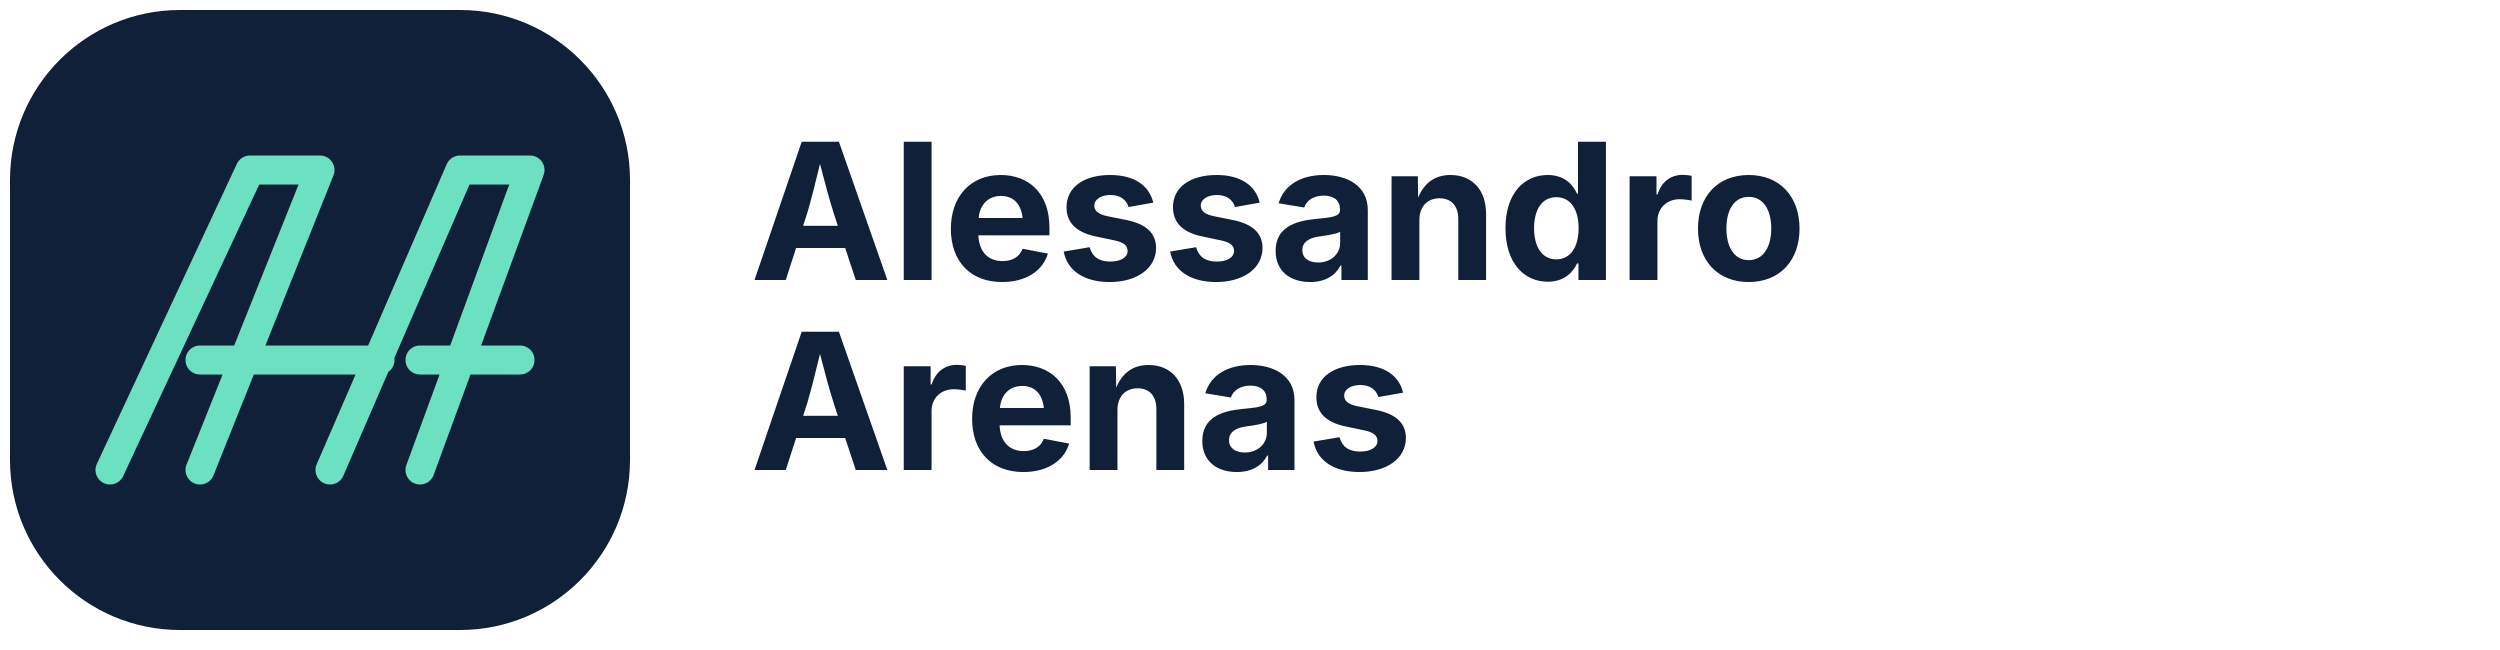
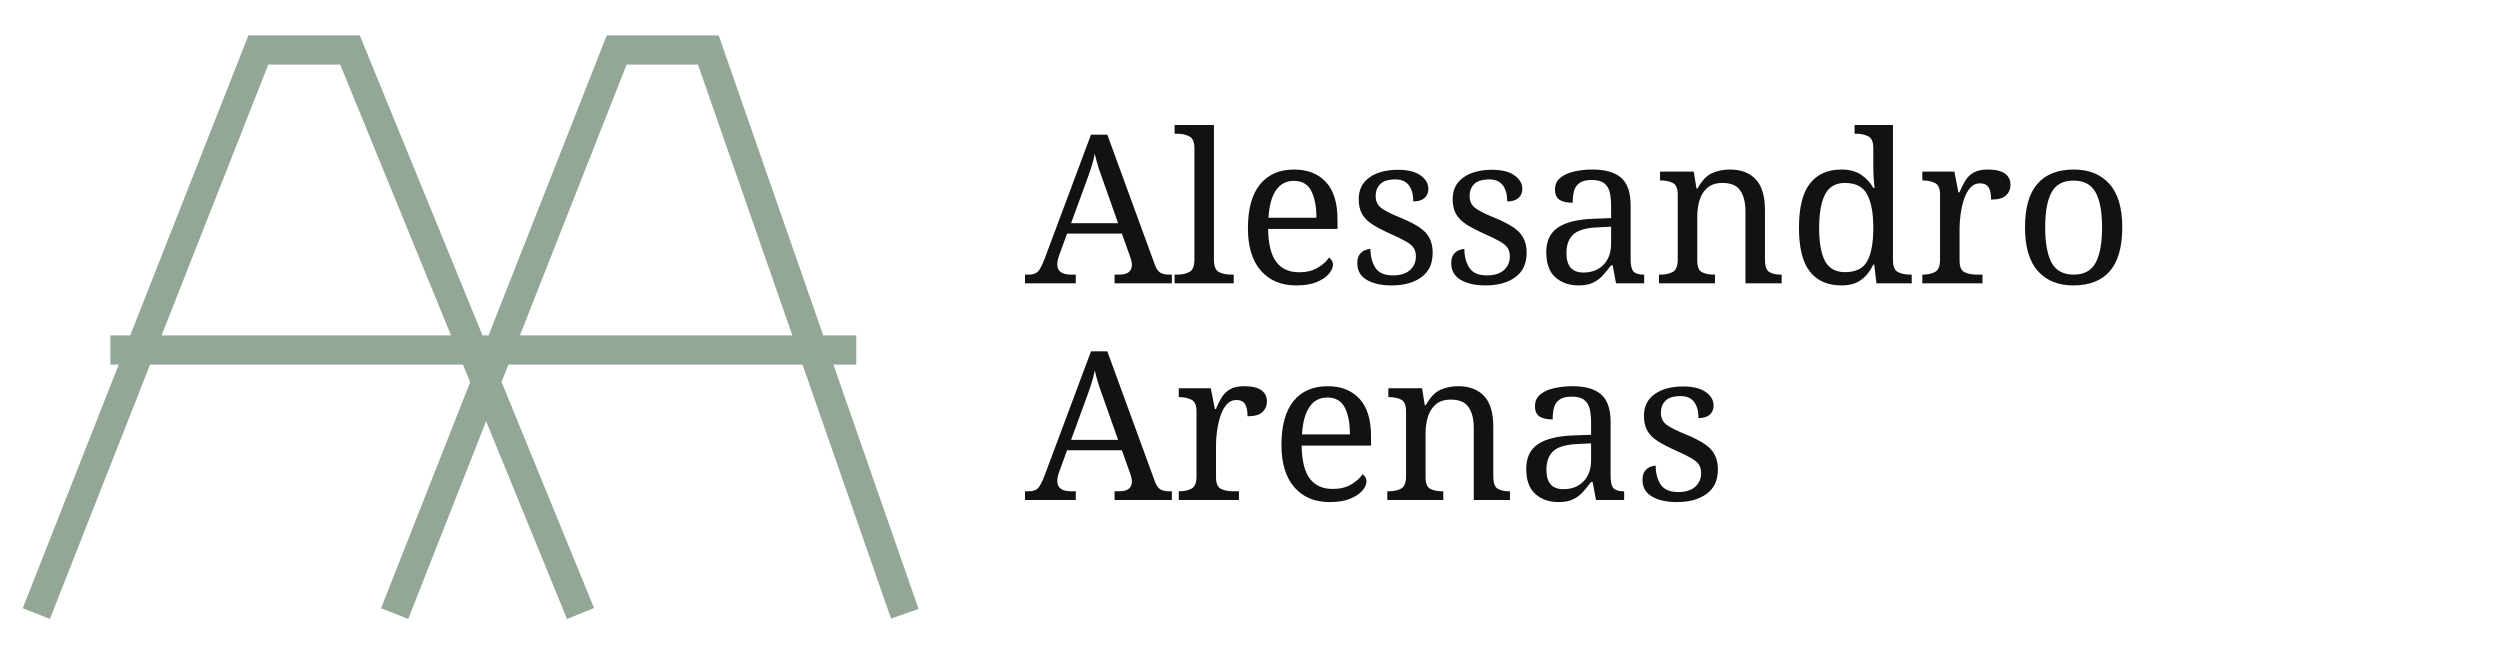
- <svg xmlns="http://www.w3.org/2000/svg" width="250" height="65" viewBox="0 0 250 65" fill="none" role="img" aria-label="Alessandro Arenas">
-   <rect x="1" y="1" width="62" height="62" rx="17" fill="#112039" />
-   <path d="M11 47L25 17H32L20 47M20 36H38M33 47L46 17H53L42 47M42 36H52" stroke="#6CE1C2" stroke-width="2.9" stroke-linecap="round" stroke-linejoin="round" />
-   <text x="75" y="28" fill="#112039" font-size="19" font-weight="700" font-family="Inter, Arial, sans-serif">Alessandro</text>
-   <text x="75" y="47" fill="#112039" font-size="19" font-weight="700" font-family="Inter, Arial, sans-serif">Arenas</text>
+ <svg xmlns="http://www.w3.org/2000/svg" width="300" height="78" viewBox="0 0 300 78" role="img" aria-label="Alessandro Arenas">
+   <path d="M5 72 31 6h11l27 66M15 42h43M48 72 74 6h11l23 66M58 42h43" fill="none" stroke="#92A796" stroke-width="3.5" stroke-linecap="square" stroke-linejoin="miter" />
+   <text x="123" y="34" fill="#101311" font-family="Georgia,serif" font-size="25">Alessandro</text>
+   <text x="123" y="60" fill="#101311" font-family="Georgia,serif" font-size="25">Arenas</text>
</svg>
